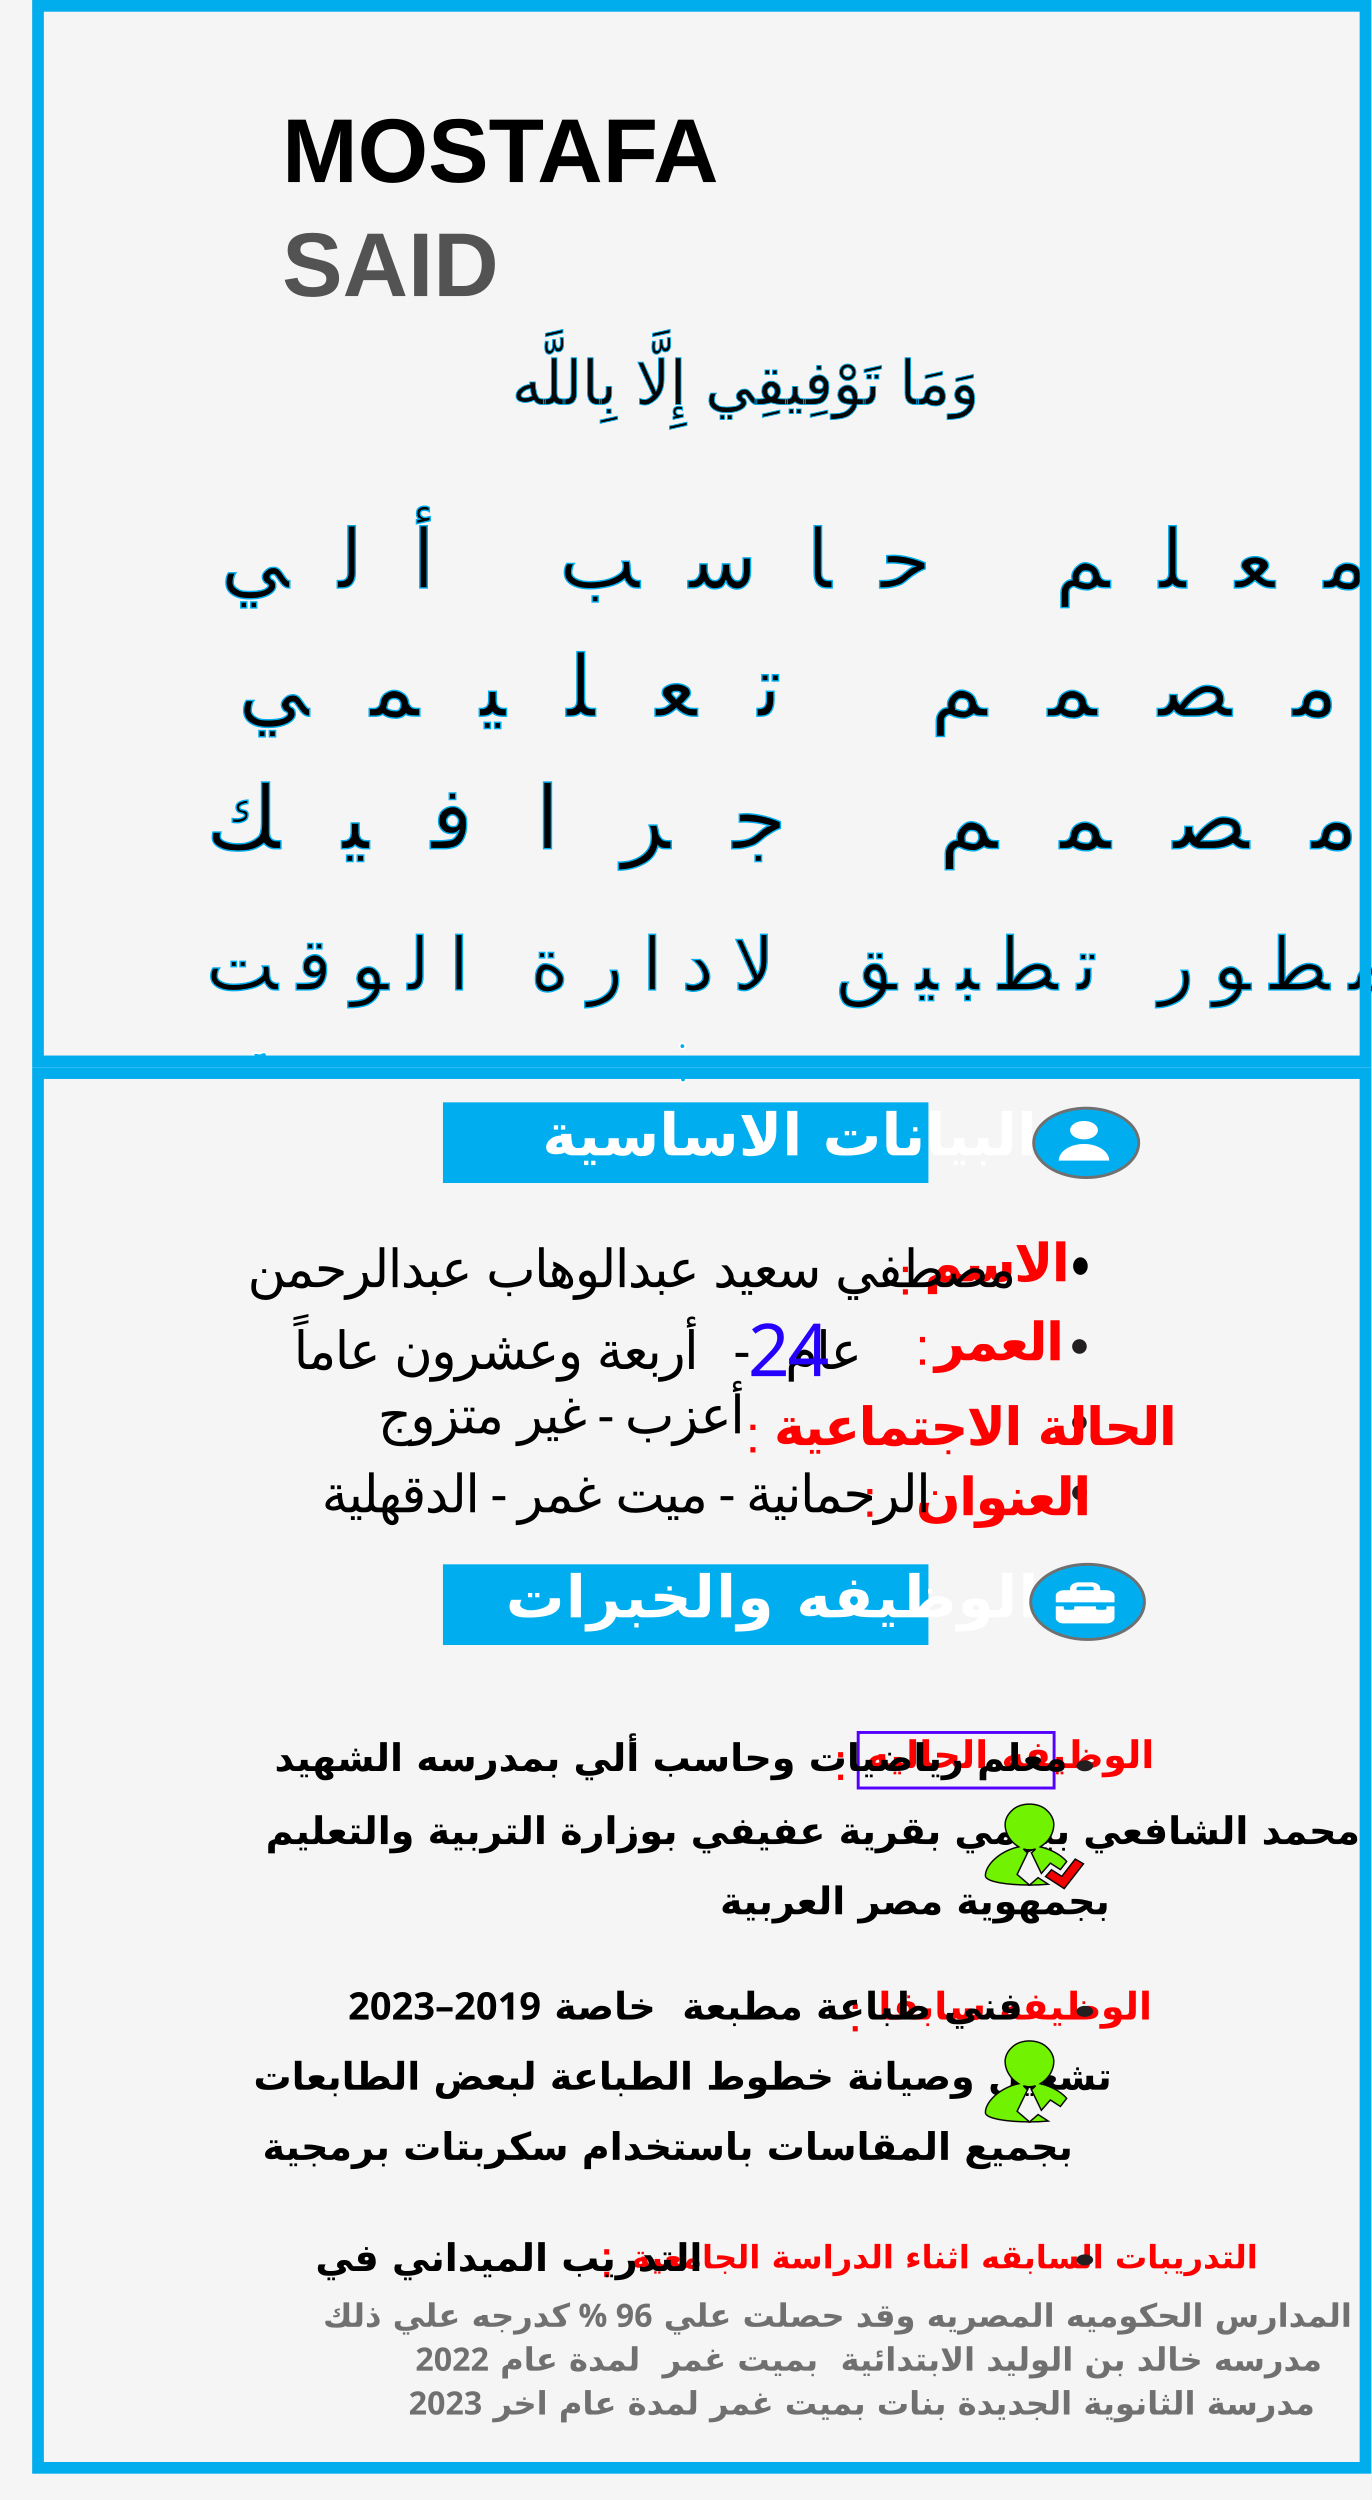
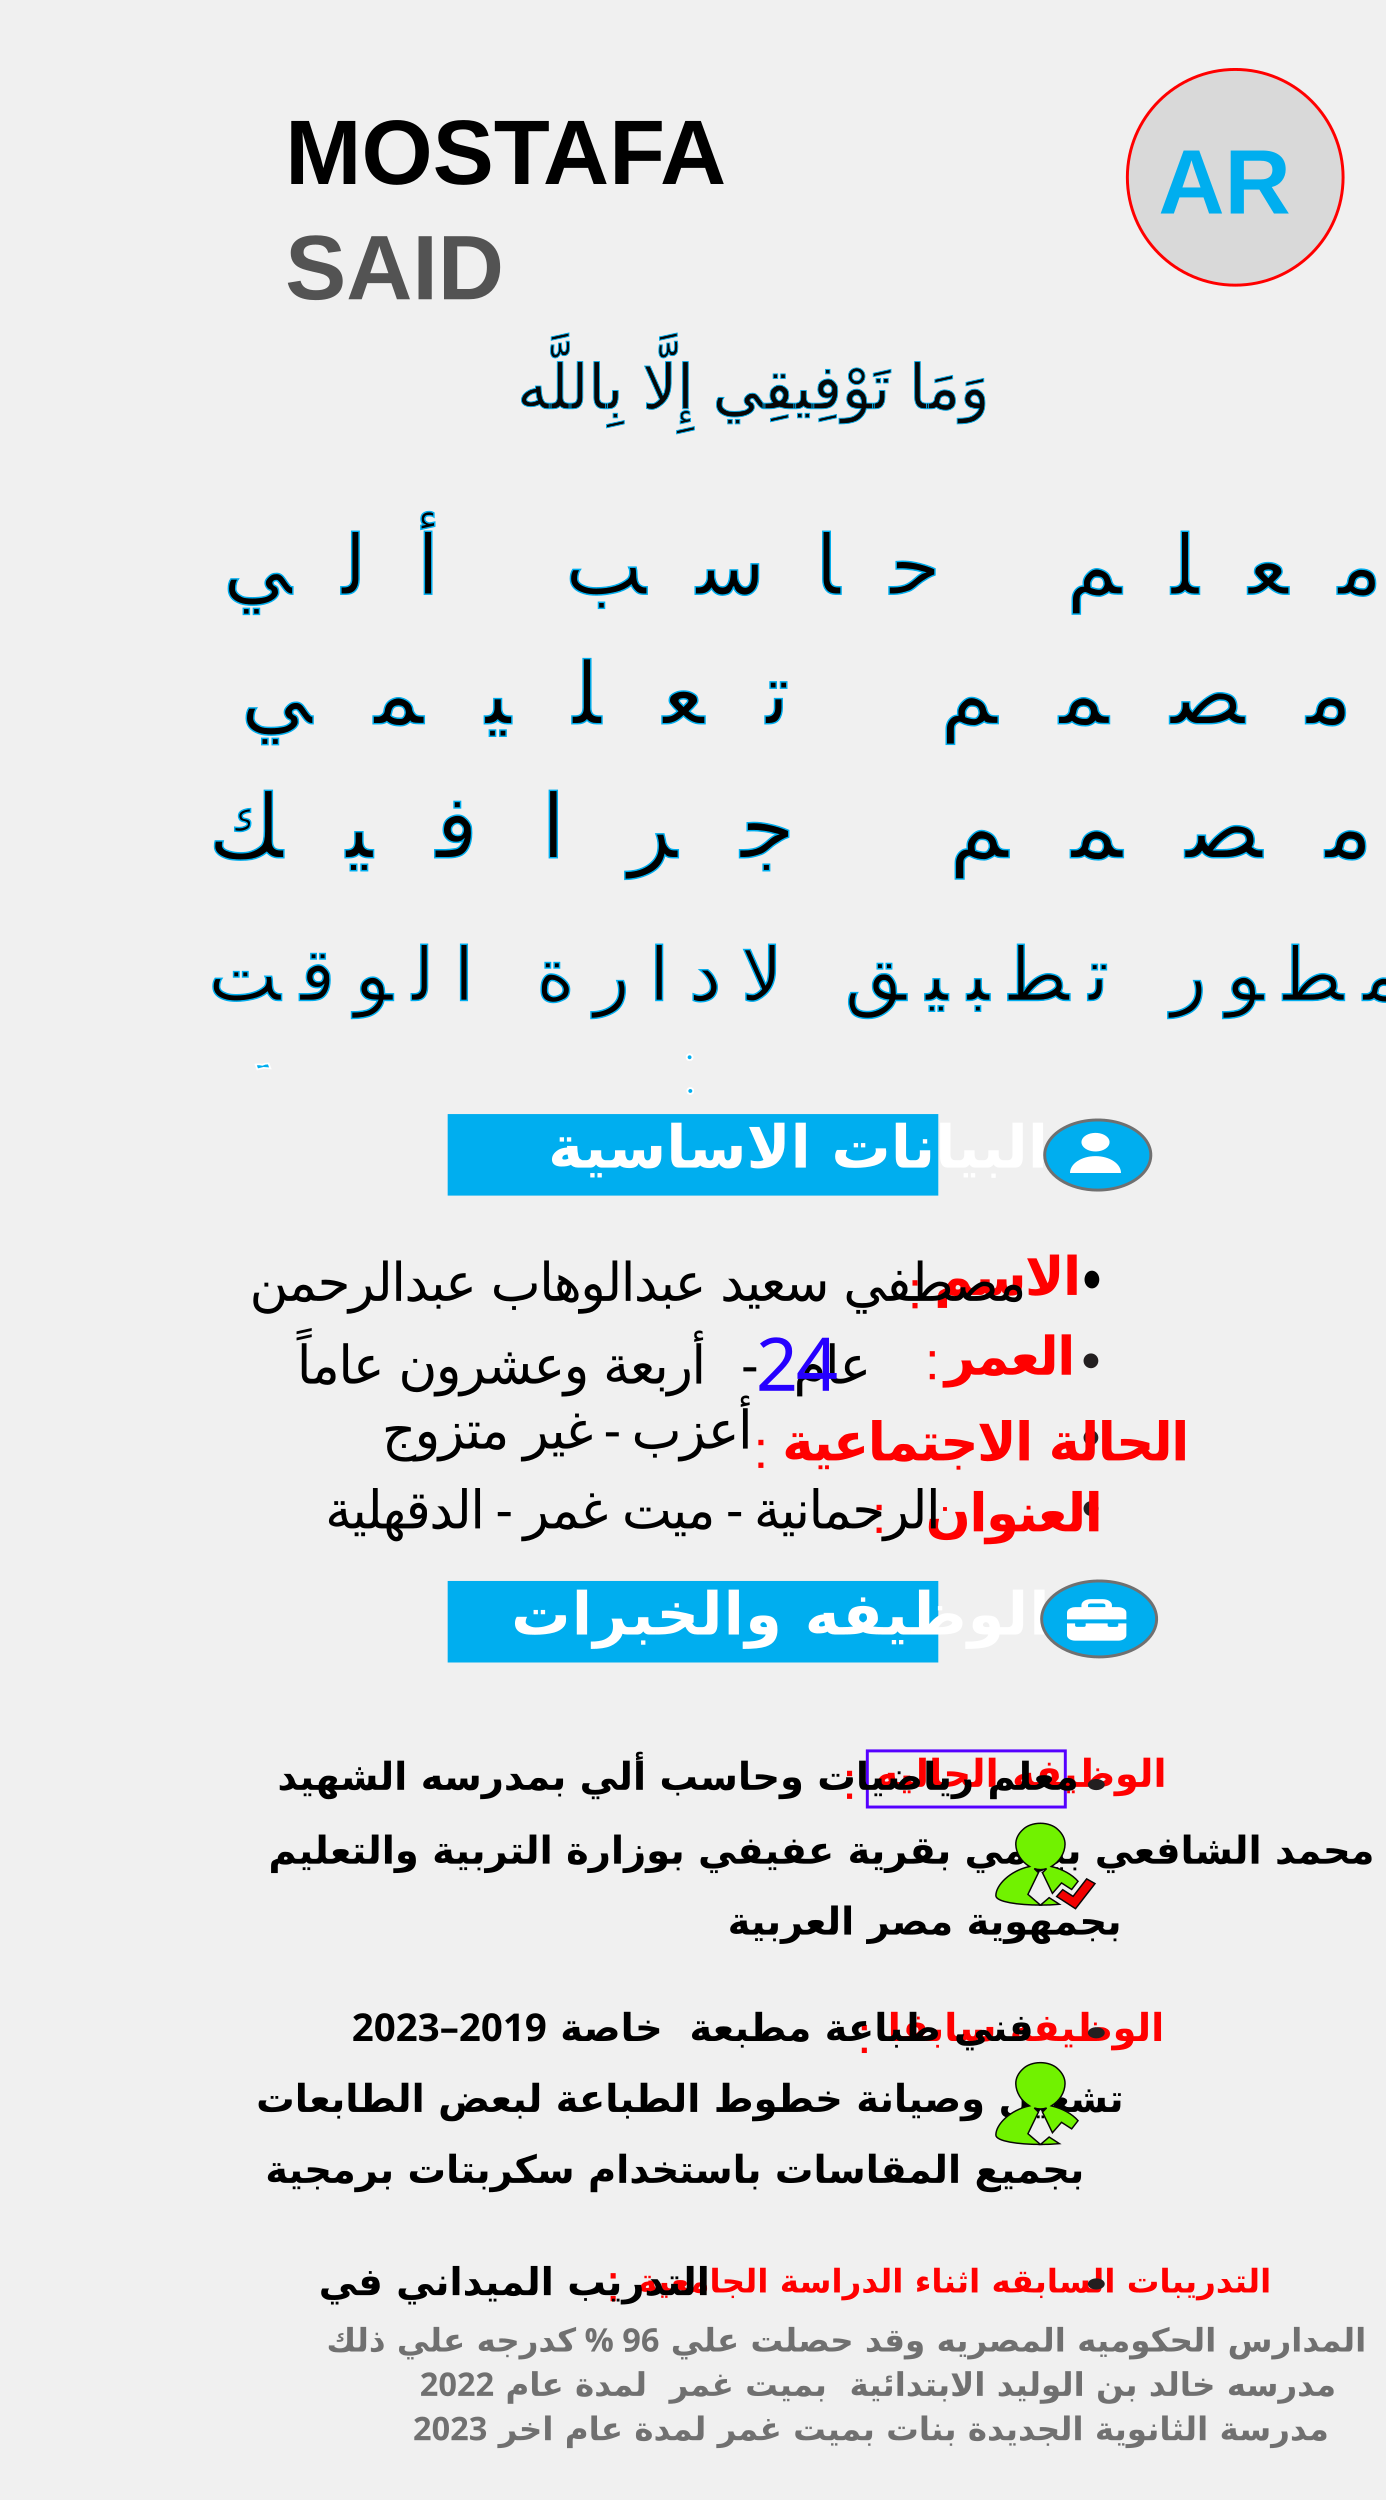
- <svg xmlns="http://www.w3.org/2000/svg" width="469" height="855" viewBox="0 0 469 855" fill="none">
-   <rect width="469" height="855" fill="#F5F5F5" />
+ <svg xmlns="http://www.w3.org/2000/svg" width="469" height="846" viewBox="0 0 469 846" fill="none">
  <path d="M317.521 377H151.492V404.59H317.521V377Z" fill="#00AEEF" />
  <text fill="#070707" stroke="#00AEEF" stroke-width="0.3" xml:space="preserve" style="white-space: pre" font-family="Harmattan" font-size="21" font-weight="500" letter-spacing="-0.01em">
    <tspan x="175" y="138.322">وَمَا تَوْفِيقِي إِلَّا بِاللَّه</tspan>
  </text>
  <text fill="black" xml:space="preserve" style="white-space: pre" font-family="Arial" font-size="31" font-weight="900" letter-spacing="0em">
    <tspan x="96.492" y="62.261">MOSTAFA</tspan>
  </text>
  <text fill="#535353" xml:space="preserve" style="white-space: pre" font-family="Arial" font-size="31" font-weight="900" letter-spacing="0em">
    <tspan x="96.492" y="101.261">SAID</tspan>
  </text>
  <text fill="black" stroke="#00AEEF" stroke-width="0.5" xml:space="preserve" style="white-space: pre" font-family="Andalus" font-size="30" letter-spacing="0.71em">
    <tspan x="70.492" y="290.254">مصمم جرافيك</tspan>
  </text>
  <text fill="black" stroke="#00AEEF" stroke-width="0.5" xml:space="preserve" style="white-space: pre" font-family="Andalus" font-size="25" letter-spacing="0.26em">
    <tspan x="70.492" y="338.545">مطور تطبيق لادارة الوقت</tspan>
  </text>
  <text fill="black" stroke="#00AEEF" stroke-width="0.5" xml:space="preserve" style="white-space: pre" font-family="Andalus" font-size="29" letter-spacing="0.72em">
    <tspan x="81.492" y="244.912">مصمم تعليمي</tspan>
  </text>
  <text fill="black" stroke="#00AEEF" stroke-width="0.5" xml:space="preserve" style="white-space: pre" font-family="Andalus" font-size="28" letter-spacing="0.6em">
    <tspan x="75.492" y="201.07">معلم حاسب ألي</tspan>
  </text>
  <text fill="white" xml:space="preserve" style="white-space: pre" font-family="Harmattan" font-size="20" font-weight="bold" letter-spacing="0em">
    <tspan x="185.492" y="395.116">البيانات الاساسية</tspan>
  </text>
-   <path d="M371.483 402.726C375.034 402.726 378.506 402.03 381.459 400.727C384.412 399.423 386.714 397.57 388.073 395.403C389.432 393.235 389.787 390.85 389.095 388.549C388.402 386.247 386.691 384.134 384.18 382.475C381.669 380.816 378.469 379.686 374.986 379.228C371.503 378.77 367.892 379.005 364.611 379.903C361.33 380.801 358.525 382.321 356.552 384.272C354.579 386.223 353.526 388.517 353.526 390.863C353.526 394.009 355.418 397.027 358.785 399.251C362.153 401.476 366.72 402.726 371.483 402.726Z" fill="#00AEEF" stroke="#707070" />
+   <path d="M371.482 402.726C375.034 402.726 378.506 402.03 381.459 400.727C384.412 399.423 386.713 397.57 388.072 395.403C389.431 393.235 389.787 390.85 389.094 388.549C388.401 386.247 386.691 384.134 384.18 382.475C381.668 380.816 378.469 379.686 374.985 379.228C371.502 378.77 367.892 379.005 364.61 379.903C361.329 380.801 358.525 382.321 356.552 384.272C354.579 386.223 353.525 388.517 353.525 390.863C353.525 394.009 355.417 397.027 358.785 399.251C362.152 401.476 366.72 402.726 371.482 402.726Z" fill="#00AEEF" stroke="#707070" />
  <path d="M362.09 396.933C362.09 395.422 362.999 393.972 364.617 392.903C366.235 391.834 368.43 391.233 370.718 391.233C373.006 391.233 375.201 391.834 376.819 392.903C378.437 393.972 379.346 395.422 379.346 396.933H362.09ZM365.959 386.514C365.958 385.786 366.34 385.081 367.039 384.518C367.738 383.955 368.71 383.57 369.791 383.428C370.871 383.286 371.993 383.395 372.965 383.738C373.937 384.082 374.699 384.637 375.12 385.309C375.542 385.982 375.598 386.73 375.278 387.426C374.958 388.123 374.282 388.725 373.366 389.129C372.45 389.533 371.35 389.715 370.253 389.644C369.157 389.573 368.132 389.252 367.353 388.737C366.461 388.148 365.959 387.348 365.959 386.514Z" fill="white" />
-   <path d="M369.169 513C369.664 513 370.147 512.853 370.558 512.579C370.969 512.304 371.29 511.914 371.479 511.457C371.668 511 371.718 510.497 371.621 510.012C371.525 509.527 371.287 509.082 370.937 508.732C370.588 508.383 370.142 508.145 369.657 508.048C369.172 507.952 368.67 508.001 368.213 508.19C367.756 508.38 367.365 508.7 367.091 509.111C366.816 509.522 366.669 510.006 366.669 510.5C366.669 511.163 366.933 511.799 367.402 512.268C367.871 512.737 368.506 513 369.169 513Z" fill="#231F20" />
+   <path d="M369.17 513C369.664 513 370.148 512.853 370.559 512.579C370.97 512.304 371.29 511.914 371.48 511.457C371.669 511 371.718 510.497 371.622 510.012C371.525 509.527 371.287 509.082 370.938 508.732C370.588 508.383 370.143 508.145 369.658 508.048C369.173 507.952 368.67 508.001 368.213 508.19C367.756 508.38 367.366 508.7 367.091 509.111C366.817 509.522 366.67 510.006 366.67 510.5C366.67 511.163 366.933 511.799 367.402 512.268C367.871 512.737 368.507 513 369.17 513Z" fill="#231F20" />
  <path d="M317.521 535H151.492V562.59H317.521V535Z" fill="#00AEEF" />
  <text fill="white" xml:space="preserve" style="white-space: pre" font-family="Harmattan" font-size="20" font-weight="bold" letter-spacing="0.02em">
    <tspan x="173" y="553.116">الوظيفه والخبرات</tspan>
  </text>
  <path d="M371.946 560.704C375.794 560.704 379.555 559.95 382.754 558.538C385.953 557.126 388.447 555.119 389.919 552.77C391.392 550.422 391.777 547.838 391.026 545.345C390.276 542.852 388.423 540.562 385.702 538.764C382.981 536.967 379.515 535.743 375.741 535.247C371.968 534.751 368.056 535.006 364.501 535.978C360.947 536.951 357.908 538.598 355.771 540.712C353.633 542.825 352.492 545.31 352.492 547.852C352.492 551.261 354.542 554.53 358.19 556.94C361.838 559.35 366.787 560.704 371.946 560.704Z" fill="#00AEEF" stroke="#707070" />
  <path d="M363.848 555.203C363.113 555.203 362.408 555.01 361.888 554.666C361.368 554.323 361.076 553.857 361.076 553.371V549.355H363.814V550.112C363.814 550.168 363.83 550.224 363.861 550.276C363.894 550.328 363.941 550.375 364.001 550.415C364.061 550.455 364.132 550.486 364.211 550.508C364.289 550.53 364.373 550.541 364.458 550.541H366.752C366.923 550.54 367.086 550.495 367.207 550.415C367.266 550.376 367.314 550.329 367.346 550.278C367.379 550.226 367.396 550.171 367.396 550.115V549.358H374.828V550.115C374.828 550.229 374.897 550.338 375.019 550.418C375.14 550.499 375.305 550.544 375.477 550.544H377.777C377.948 550.543 378.112 550.498 378.232 550.417C378.353 550.337 378.42 550.228 378.42 550.115V549.358H381.158V553.375C381.158 553.615 381.086 553.853 380.948 554.075C380.665 554.524 380.125 554.88 379.446 555.067C379.11 555.159 378.75 555.206 378.387 555.206L363.848 555.203ZM361.076 547.998V545.691C361.077 545.451 361.148 545.213 361.285 544.991C361.494 544.656 361.849 544.369 362.306 544.167C362.762 543.965 363.299 543.857 363.848 543.857H365.956V543.175C365.957 542.64 366.28 542.126 366.854 541.748C367.427 541.37 368.205 541.157 369.015 541.157H373.222C374.032 541.157 374.809 541.37 375.382 541.749C375.955 542.127 376.277 542.64 376.278 543.175V543.857H378.388C378.752 543.858 379.112 543.905 379.448 543.997C379.785 544.09 380.091 544.225 380.349 544.395C380.606 544.566 380.81 544.768 380.949 544.991C381.088 545.213 381.16 545.451 381.16 545.691V547.998H361.076ZM368.18 543.173V543.855H374.059V543.173C374.058 543.027 373.969 542.887 373.812 542.783C373.656 542.68 373.443 542.622 373.222 542.621H369.015C368.794 542.622 368.582 542.68 368.425 542.783C368.268 542.887 368.18 543.027 368.18 543.173Z" fill="white" />
-   <path d="M369.169 489C369.664 489 370.147 488.853 370.558 488.579C370.969 488.304 371.29 487.914 371.479 487.457C371.668 487 371.718 486.497 371.621 486.012C371.525 485.527 371.287 485.082 370.937 484.732C370.588 484.383 370.142 484.145 369.657 484.048C369.172 483.952 368.67 484.001 368.213 484.19C367.756 484.38 367.365 484.7 367.091 485.111C366.816 485.522 366.669 486.006 366.669 486.5C366.669 487.163 366.933 487.799 367.402 488.268C367.871 488.737 368.506 489 369.169 489Z" fill="#231F20" />
+   <path d="M369.17 489C369.664 489 370.148 488.853 370.559 488.579C370.97 488.304 371.29 487.914 371.48 487.457C371.669 487 371.718 486.497 371.622 486.012C371.525 485.527 371.287 485.082 370.938 484.732C370.588 484.383 370.143 484.145 369.658 484.048C369.173 483.952 368.67 484.001 368.213 484.19C367.756 484.38 367.366 484.7 367.091 485.111C366.817 485.522 366.67 486.006 366.67 486.5C366.67 487.163 366.933 487.799 367.402 488.268C367.871 488.737 368.507 489 369.17 489Z" fill="#231F20" />
  <text fill="#FF0000" xml:space="preserve" style="white-space: pre" font-family="Harmattan" font-size="18" font-weight="bold" letter-spacing="-0.03em">
    <tspan x="264.693" y="494.205">الحالة الاجتماعية </tspan>
  </text>
  <text fill="black" xml:space="preserve" style="white-space: pre" font-family="Harmattan" font-size="18" letter-spacing="-0.03em">
    <tspan x="129.214" y="490.205">أعزب - غير متزوج</tspan>
  </text>
  <text fill="#FF0000" xml:space="preserve" style="white-space: pre" font-family="Arial" font-size="18" letter-spacing="-0.03em">
    <tspan x="254.99" y="496.74">:</tspan>
  </text>
  <text fill="#FF0000" xml:space="preserve" style="white-space: pre" font-family="Arial" font-size="18" letter-spacing="-0.03em">
    <tspan x="294.99" y="518.74">:</tspan>
  </text>
  <text fill="#FF0000" xml:space="preserve" style="white-space: pre" font-family="Harmattan" font-size="18" font-weight="bold" letter-spacing="-0.03em">
    <tspan x="313.193" y="518.205">العنوان
</tspan>
  </text>
  <text fill="black" xml:space="preserve" style="white-space: pre" font-family="Harmattan" font-size="18" letter-spacing="-0.03em">
    <tspan x="110.026" y="517.205">الرحمانية - ميت غمر - الدقهلية</tspan>
  </text>
  <text fill="#FF0000" xml:space="preserve" style="white-space: pre" font-family="Harmattan" font-size="18" font-weight="bold" letter-spacing="-0.03em">
-     <tspan x="316.096" y="438.205">الاسم  </tspan>
+     <tspan x="316.097" y="438.205">الاسم  </tspan>
  </text>
  <text fill="#FF0000" xml:space="preserve" style="white-space: pre" font-family="Arial" font-size="18" letter-spacing="-0.03em">
    <tspan x="307.141" y="442.74">:</tspan>
  </text>
  <text fill="black" xml:space="preserve" style="white-space: pre" font-family="Harmattan" font-size="18" letter-spacing="-0.03em">
-     <tspan x="80.507" y="440.205"> مصطفي سعيد عبدالوهاب عبدالرحمن</tspan>
+     <tspan x="80.292" y="440.205"> مصطفي سعيد عبدالوهاب عبدالرحمن</tspan>
  </text>
  <path d="M369.5 436C369.994 436 370.478 435.824 370.889 435.494C371.3 435.165 371.62 434.696 371.81 434.148C371.999 433.6 372.048 432.997 371.952 432.415C371.856 431.833 371.617 431.298 371.268 430.879C370.918 430.459 370.473 430.173 369.988 430.058C369.503 429.942 369 430.001 368.543 430.228C368.086 430.455 367.696 430.84 367.421 431.333C367.147 431.827 367 432.407 367 433C367 433.796 367.263 434.559 367.732 435.121C368.201 435.684 368.837 436 369.5 436Z" fill="black" />
-   <path d="M369.169 463C369.664 463 370.147 462.853 370.558 462.579C370.969 462.304 371.29 461.914 371.479 461.457C371.668 461 371.718 460.497 371.621 460.012C371.525 459.527 371.287 459.082 370.937 458.732C370.588 458.383 370.142 458.144 369.657 458.048C369.172 457.952 368.67 458.001 368.213 458.19C367.756 458.38 367.365 458.7 367.091 459.111C366.816 459.522 366.669 460.006 366.669 460.5C366.669 461.163 366.933 461.799 367.402 462.268C367.871 462.737 368.506 463 369.169 463Z" fill="#231F20" />
+   <path d="M369.17 463C369.664 463 370.148 462.853 370.559 462.579C370.97 462.304 371.29 461.914 371.48 461.457C371.669 461 371.718 460.497 371.622 460.012C371.525 459.527 371.287 459.082 370.938 458.732C370.588 458.383 370.143 458.144 369.658 458.048C369.173 457.952 368.67 458.001 368.213 458.19C367.756 458.38 367.366 458.7 367.091 459.111C366.817 459.522 366.67 460.006 366.67 460.5C366.67 461.163 366.933 461.799 367.402 462.268C367.871 462.737 368.507 463 369.17 463Z" fill="#231F20" />
  <text fill="black" xml:space="preserve" style="white-space: pre" font-family="Harmattan" font-size="18" letter-spacing="-0.03em">
    <tspan x="96.547" y="468.205"> عام   -   أربعة وعشرون عاماً</tspan>
  </text>
  <text fill="#2600FF" xml:space="preserve" style="white-space: pre" font-family="Harmattan" font-size="25" letter-spacing="-0.03em">
    <tspan x="255.777" y="470.645">24</tspan>
  </text>
  <text fill="#FF0000" xml:space="preserve" style="white-space: pre" font-family="Arial" font-size="18" letter-spacing="-0.03em">
    <tspan x="312.99" y="466.74">:</tspan>
  </text>
  <text fill="#FF0000" xml:space="preserve" style="white-space: pre" font-family="Harmattan" font-size="18" font-weight="bold" letter-spacing="-0.03em">
    <tspan x="319.709" y="465.205">العمر  </tspan>
  </text>
-   <path d="M234.328 357.77C234.328 357.931 234.289 358.089 234.213 358.23C234.137 358.371 234.027 358.491 233.893 358.579C233.759 358.668 233.605 358.721 233.445 358.735C233.285 358.749 233.124 358.723 232.977 358.659C232.817 358.59 232.679 358.479 232.577 358.337C232.475 358.196 232.413 358.029 232.398 357.856C232.383 357.682 232.415 357.507 232.491 357.35C232.567 357.193 232.684 357.06 232.829 356.964C232.975 356.868 233.144 356.813 233.318 356.806C233.493 356.798 233.666 356.837 233.819 356.92C233.973 357.003 234.101 357.125 234.191 357.275C234.28 357.425 234.328 357.596 234.328 357.77Z" fill="#00AEEF" stroke="white" stroke-width="0.6" />
+   <path d="M234.329 357.77C234.329 357.931 234.289 358.089 234.213 358.23C234.137 358.371 234.027 358.491 233.893 358.579C233.759 358.668 233.605 358.721 233.445 358.735C233.286 358.749 233.125 358.723 232.978 358.659C232.817 358.59 232.679 358.479 232.577 358.337C232.475 358.196 232.413 358.029 232.398 357.856C232.383 357.682 232.415 357.507 232.491 357.35C232.567 357.193 232.684 357.06 232.83 356.964C232.976 356.868 233.145 356.813 233.319 356.806C233.493 356.798 233.666 356.837 233.82 356.92C233.973 357.003 234.102 357.125 234.191 357.275C234.281 357.425 234.328 357.596 234.329 357.77Z" fill="#00AEEF" stroke="white" stroke-width="0.6" />
  <path d="M234.242 358.167C234.148 358.377 233.982 358.547 233.774 358.646C233.565 358.745 233.328 358.765 233.106 358.704C232.884 358.643 232.691 358.504 232.562 358.313C232.433 358.122 232.377 357.891 232.404 357.662C232.431 357.433 232.539 357.221 232.709 357.065C232.879 356.909 233.099 356.819 233.329 356.811C233.559 356.803 233.785 356.878 233.965 357.023C234.145 357.167 234.267 357.371 234.309 357.598C234.345 357.79 234.321 357.988 234.242 358.167Z" fill="#00AEEF" stroke="white" stroke-width="0.6" />
  <path d="M91.496 361.534L89.178 361.371L87.119 361.881L86.496 360.242C87.978 360.121 87.452 360.107 88.797 360.335C89.894 359.905 89.411 359.989 90.879 359.881C91.481 361.475 91.355 361.152 91.496 361.534Z" fill="#00AEEF" stroke="white" stroke-width="0.6" />
  <path d="M234.483 369.577C234.387 369.79 234.217 369.961 234.004 370.058C233.791 370.156 233.551 370.172 233.326 370.106C233.102 370.039 232.91 369.894 232.785 369.696C232.66 369.499 232.61 369.263 232.646 369.031C232.682 368.8 232.8 368.59 232.979 368.439C233.158 368.289 233.385 368.208 233.619 368.212C233.852 368.216 234.077 368.305 234.25 368.462C234.424 368.618 234.534 368.833 234.562 369.065C234.583 369.24 234.555 369.417 234.483 369.577Z" fill="#00AEEF" stroke="white" stroke-width="0.6" />
  <path d="M234.483 369.576C234.389 369.788 234.221 369.958 234.012 370.057C233.802 370.155 233.564 370.176 233.341 370.114C233.118 370.052 232.924 369.912 232.795 369.719C232.666 369.526 232.611 369.294 232.639 369.064C232.667 368.834 232.776 368.622 232.947 368.466C233.119 368.31 233.34 368.22 233.572 368.213C233.803 368.207 234.03 368.283 234.209 368.429C234.389 368.575 234.511 368.78 234.552 369.008C234.587 369.2 234.563 369.398 234.483 369.576Z" fill="#00AEEF" stroke="white" stroke-width="0.6" />
-   <g filter="url(#filter0_d_0_1)">
-     <mask id="path-38-inside-1_0_1" fill="white">
+   <g filter="url(#filter0_d_201_14)">
+     <mask id="path-38-inside-1_201_14" fill="white">
      <path d="M379.492 363L74.492 363L238.533 363H379.492Z" />
    </mask>
    <path d="M379.492 363L74.492 363L238.533 363H379.492Z" fill="#231F20" />
-     <path d="M379.492 363L74.492 363L238.533 363H379.492Z" stroke="black" stroke-width="2" mask="url(#path-38-inside-1_0_1)" />
-   </g>
-   <g filter="url(#filter1_d_0_1)">
-     <mask id="path-39-inside-2_0_1" fill="white">
-       <path d="M360.496 846H104.496V846H360.496V846Z" />
-     </mask>
-     <path d="M360.496 846H104.496V846H360.496V846Z" fill="#231F20" />
-     <path d="M360.496 846H104.496V846H360.496V846Z" stroke="black" stroke-width="0.6" mask="url(#path-39-inside-2_0_1)" />
+     <path d="M379.492 363L74.492 363L238.533 363H379.492Z" stroke="black" stroke-width="2" mask="url(#path-38-inside-1_201_14)" />
  </g>
  <text fill="#FF0000" xml:space="preserve" style="white-space: pre" font-family="Harmattan" font-size="11" font-weight="bold" letter-spacing="0px">
    <tspan x="215.904" y="775.764">التدريبات السابقه اثناء الدراسة الجامعية</tspan>
  </text>
  <text fill="black" xml:space="preserve" style="white-space: pre" font-family="Harmattan" font-size="11" font-weight="bold" letter-spacing="0px">
    <tspan x="357.841" y="775.764"> </tspan>
  </text>
  <text fill="#FF0000" xml:space="preserve" style="white-space: pre" font-family="Arial" font-size="18" letter-spacing="-0.03em">
    <tspan x="204.99" y="778.74">:</tspan>
  </text>
  <text fill="black" xml:space="preserve" style="white-space: pre" font-family="Harmattan" font-size="13" font-weight="bold" letter-spacing="0px">
    <tspan x="200" y="792.676">
</tspan>
  </text>
  <text fill="black" xml:space="preserve" style="white-space: pre" font-family="Harmattan" font-size="13" font-weight="bold" letter-spacing="0px">
    <tspan x="107.87" y="776.676">التدريب الميداني في 
</tspan>
  </text>
  <text fill="#707070" xml:space="preserve" style="white-space: pre" font-family="Harmattan" font-size="11" font-weight="bold" letter-spacing="0px">
    <tspan x="107.597" y="795.764"> المدارس الحكوميه المصريه وقد حصلت علي 96 % كدرجه علي ذلك
</tspan>
    <tspan x="142.058" y="810.764">مدرسه خالد بن الوليد الابتدائية  بميت غمر  لمدة عام 2022
</tspan>
    <tspan x="139.759" y="825.764">مدرسة الثانوية الجديدة بنات بميت غمر لمدة عام اخر 2023</tspan>
  </text>
  <text fill="black" xml:space="preserve" style="white-space: pre" font-family="Harmattan" font-size="11" font-weight="bold" letter-spacing="0px">
    <tspan x="350.327" y="825.764">
</tspan>
  </text>
-   <path d="M370.989 774.776C371.554 774.776 372.107 774.665 372.577 774.458C373.047 774.25 373.413 773.955 373.629 773.611C373.846 773.266 373.902 772.886 373.792 772.52C373.682 772.153 373.41 771.817 373.01 771.553C372.61 771.289 372.101 771.109 371.547 771.036C370.992 770.963 370.418 771.001 369.896 771.144C369.373 771.287 368.927 771.529 368.613 771.839C368.299 772.15 368.131 772.515 368.131 772.888C368.131 773.389 368.432 773.869 368.968 774.223C369.504 774.577 370.231 774.776 370.989 774.776Z" fill="#231F20" />
+   <path d="M370.989 774.776C371.554 774.776 372.106 774.665 372.576 774.458C373.046 774.25 373.413 773.955 373.629 773.611C373.845 773.266 373.902 772.886 373.792 772.52C373.681 772.153 373.409 771.817 373.01 771.553C372.61 771.289 372.101 771.109 371.546 771.036C370.992 770.963 370.417 771.001 369.895 771.144C369.373 771.287 368.927 771.529 368.612 771.839C368.298 772.15 368.131 772.515 368.131 772.888C368.131 773.389 368.432 773.869 368.968 774.223C369.504 774.577 370.231 774.776 370.989 774.776Z" fill="#231F20" />
  <text fill="#FF0000" xml:space="preserve" style="white-space: pre" font-family="Arial" font-size="18" letter-spacing="-0.03em">
    <tspan x="284.99" y="608.74">:</tspan>
  </text>
  <rect x="293.5" y="592.5" width="67" height="19" stroke="#5500FF" />
  <text fill="#5500FF" xml:space="preserve" style="white-space: pre" font-family="Harmattan" font-size="13" font-weight="bold" letter-spacing="0px">
    <tspan x="358.118" y="604.676"> </tspan>
  </text>
  <text fill="#FF0000" xml:space="preserve" style="white-space: pre" font-family="Harmattan" font-size="13" font-weight="bold" letter-spacing="0px">
    <tspan x="292.928" y="604.676"> الوظيفه الحاليه</tspan>
  </text>
  <text fill="black" xml:space="preserve" style="white-space: pre" font-family="Harmattan" font-size="13" font-weight="bold" letter-spacing="0px">
    <tspan x="93.871" y="605.676">معلم رياضيات وحاسب ألي بمدرسه الشهيد </tspan>
  </text>
  <text fill="black" xml:space="preserve" style="white-space: pre" font-family="Harmattan" font-size="13" font-weight="bold" letter-spacing="0px">
    <tspan x="90.844" y="630.676">محمد الشافعي بيومي بقرية عفيفي بوزارة التربية والتعليم 
</tspan>
    <tspan x="246.247" y="654.676">بجمهوية مصر العربية </tspan>
  </text>
-   <path d="M370.989 605.776C371.554 605.776 372.107 605.665 372.577 605.458C373.047 605.25 373.413 604.955 373.629 604.611C373.846 604.266 373.902 603.886 373.792 603.52C373.682 603.153 373.41 602.817 373.01 602.553C372.61 602.289 372.101 602.109 371.547 602.036C370.992 601.963 370.418 602.001 369.896 602.144C369.373 602.287 368.927 602.529 368.613 602.839C368.299 603.15 368.131 603.515 368.131 603.888C368.131 604.389 368.432 604.869 368.968 605.223C369.504 605.577 370.231 605.776 370.989 605.776Z" fill="#231F20" />
+   <path d="M370.989 605.776C371.554 605.776 372.106 605.665 372.576 605.458C373.046 605.25 373.413 604.955 373.629 604.611C373.845 604.266 373.902 603.886 373.792 603.52C373.681 603.153 373.409 602.817 373.01 602.553C372.61 602.289 372.101 602.109 371.546 602.036C370.992 601.963 370.417 602.001 369.895 602.144C369.373 602.287 368.927 602.529 368.612 602.839C368.298 603.15 368.131 603.515 368.131 603.888C368.131 604.389 368.432 604.869 368.968 605.223C369.504 605.577 370.231 605.776 370.989 605.776Z" fill="#231F20" />
  <path d="M351.415 633.699H351.377L350 632.341C350.644 632.561 351.358 632.675 352.083 632.675C352.808 632.675 353.522 632.561 354.167 632.341L352.785 633.699H352.756L356.139 640.716L359.222 637.192L362.652 639.406L364.809 636.632C362.781 634.321 359.595 632.551 355.802 631.627C357.251 630.706 358.384 629.589 359.121 628.352C359.931 627.015 360.366 625.592 360.403 624.152C360.443 622.336 359.586 620.56 357.963 619.094C357.32 618.451 356.446 617.922 355.418 617.557C354.391 617.191 353.242 617 352.075 617C350.908 617 349.759 617.191 348.731 617.557C347.704 617.922 346.829 618.451 346.187 619.094C344.563 620.56 343.707 622.336 343.746 624.152C343.785 625.592 344.221 627.015 345.033 628.352C345.773 629.589 346.909 630.706 348.363 631.626C341.838 633.044 337 637.893 337 641.489C337 643.617 344.537 644.677 352.079 644.677L347.853 641.054L351.415 633.699Z" fill="#71F200" stroke="#070505" stroke-width="0.5" />
-   <path d="M352.093 644.69C354.239 644.694 356.382 644.602 358.508 644.415L355.027 642.17L352.093 644.69Z" fill="#71F200" stroke="#070505" stroke-width="0.5" />
-   <path d="M367.73 635.809L363.133 641.734L359.611 639.462L357.575 641.78L363.955 645.902L370.549 637.418L367.73 635.809Z" fill="#F20000" stroke="#070505" stroke-width="0.5" />
+   <path d="M352.094 644.69C354.239 644.694 356.382 644.602 358.509 644.415L355.027 642.17L352.094 644.69Z" fill="#71F200" stroke="#070505" stroke-width="0.5" />
+   <path d="M367.73 635.809L363.132 641.734L359.61 639.462L357.574 641.78L363.954 645.902L370.548 637.418L367.73 635.809Z" fill="#F20000" stroke="#070505" stroke-width="0.5" />
  <text fill="#FF0000" xml:space="preserve" style="white-space: pre" font-family="Harmattan" font-size="13" font-weight="bold" letter-spacing="0px">
    <tspan x="300.393" y="690.676">الوظيفه سابقا</tspan>
  </text>
  <text fill="black" xml:space="preserve" style="white-space: pre" font-family="Harmattan" font-size="13" font-weight="bold" letter-spacing="0px">
    <tspan x="358.448" y="690.676"> </tspan>
  </text>
  <text fill="#FF0000" xml:space="preserve" style="white-space: pre" font-family="Arial" font-size="18" letter-spacing="-0.03em">
    <tspan x="289.99" y="694.74">:</tspan>
  </text>
  <text fill="black" xml:space="preserve" style="white-space: pre" font-family="Harmattan" font-size="13" font-weight="bold" letter-spacing="0px">
    <tspan x="119.056" y="690.676">فني طباعة مطبعة  خاصة 2019–2023
</tspan>
    <tspan x="86.683" y="714.676">تشغيل وصيانة خطوط الطباعة لبعض الطابعات </tspan>
    <tspan x="89.78" y="738.676">بجميع المقاسات باستخدام سكربتات برمجية</tspan>
  </text>
-   <path d="M370.989 689.776C371.554 689.776 372.107 689.665 372.577 689.458C373.047 689.25 373.413 688.955 373.629 688.611C373.846 688.266 373.902 687.886 373.792 687.52C373.682 687.153 373.41 686.817 373.01 686.553C372.61 686.289 372.101 686.109 371.547 686.036C370.992 685.963 370.418 686.001 369.896 686.144C369.373 686.287 368.927 686.529 368.613 686.839C368.299 687.15 368.131 687.515 368.131 687.888C368.131 688.389 368.432 688.869 368.968 689.223C369.504 689.577 370.231 689.776 370.989 689.776Z" fill="#231F20" />
+   <path d="M370.989 689.776C371.554 689.776 372.106 689.665 372.576 689.458C373.046 689.25 373.413 688.955 373.629 688.611C373.845 688.266 373.902 687.886 373.792 687.52C373.681 687.153 373.409 686.817 373.01 686.553C372.61 686.289 372.101 686.109 371.546 686.036C370.992 685.963 370.417 686.001 369.895 686.144C369.373 686.287 368.927 686.529 368.612 686.839C368.298 687.15 368.131 687.515 368.131 687.888C368.131 688.389 368.432 688.869 368.968 689.223C369.504 689.577 370.231 689.776 370.989 689.776Z" fill="#231F20" />
  <path d="M351.415 714.699H351.377L350 713.341C350.644 713.561 351.358 713.675 352.083 713.675C352.808 713.675 353.522 713.561 354.167 713.341L352.785 714.699H352.756L356.139 721.716L359.222 718.192L362.652 720.406L364.809 717.632C362.781 715.321 359.595 713.551 355.802 712.627C357.251 711.706 358.384 710.589 359.121 709.352C359.931 708.015 360.366 706.592 360.403 705.152C360.443 703.336 359.586 701.56 357.963 700.094C357.32 699.451 356.446 698.922 355.418 698.557C354.391 698.191 353.242 698 352.075 698C350.908 698 349.759 698.191 348.731 698.557C347.704 698.922 346.829 699.451 346.187 700.094C344.563 701.56 343.707 703.336 343.746 705.152C343.785 706.592 344.221 708.015 345.033 709.352C345.773 710.589 346.909 711.706 348.363 712.626C341.838 714.044 337 718.893 337 722.489C337 724.617 344.537 725.677 352.079 725.677L347.853 722.054L351.415 714.699Z" fill="#71F200" stroke="#070505" stroke-width="0.5" />
-   <path d="M352.093 725.69C354.239 725.694 356.382 725.602 358.508 725.415L355.027 723.17L352.093 725.69Z" fill="#71F200" stroke="#070505" stroke-width="0.5" />
-   <rect x="2" y="-2" width="454" height="361" transform="matrix(1 0 0 -1 11 361)" stroke="#01ADED" stroke-width="4" />
-   <rect x="2" y="-2" width="454" height="477" transform="matrix(1 0 0 -1 11 842)" stroke="#01ADED" stroke-width="4" />
+   <path d="M352.094 725.69C354.239 725.694 356.382 725.602 358.509 725.415L355.027 723.17L352.094 725.69Z" fill="#71F200" stroke="#070505" stroke-width="0.5" />
+   <circle cx="418" cy="60" r="36.5" fill="#D9D9D9" stroke="#FF0000" />
+   <text fill="#00AEEF" xml:space="preserve" style="white-space: pre" font-family="Arial" font-size="31" font-weight="900" letter-spacing="0em">
+     <tspan x="392" y="72.261">AR</tspan>
+   </text>
  <defs>
-     <filter id="filter0_d_0_1" x="70.492" y="362" width="313" height="10" filterUnits="userSpaceOnUse" color-interpolation-filters="sRGB">
+     <filter id="filter0_d_201_14" x="70.492" y="362" width="313" height="10" filterUnits="userSpaceOnUse" color-interpolation-filters="sRGB">
      <feFlood flood-opacity="0" result="BackgroundImageFix" />
      <feColorMatrix in="SourceAlpha" type="matrix" values="0 0 0 0 0 0 0 0 0 0 0 0 0 0 0 0 0 0 127 0" result="hardAlpha" />
      <feOffset dy="4" />
      <feGaussianBlur stdDeviation="2" />
      <feComposite in2="hardAlpha" operator="out" />
      <feColorMatrix type="matrix" values="0 0 0 0 0 0 0 0 0 0 0 0 0 0 0 0 0 0 0.25 0" />
-       <feBlend mode="normal" in2="BackgroundImageFix" result="effect1_dropShadow_0_1" />
-       <feBlend mode="normal" in="SourceGraphic" in2="effect1_dropShadow_0_1" result="shape" />
-     </filter>
-     <filter id="filter1_d_0_1" x="100.496" y="845.7" width="264" height="8.6" filterUnits="userSpaceOnUse" color-interpolation-filters="sRGB">
-       <feFlood flood-opacity="0" result="BackgroundImageFix" />
-       <feColorMatrix in="SourceAlpha" type="matrix" values="0 0 0 0 0 0 0 0 0 0 0 0 0 0 0 0 0 0 127 0" result="hardAlpha" />
-       <feOffset dy="4" />
-       <feGaussianBlur stdDeviation="2" />
-       <feComposite in2="hardAlpha" operator="out" />
-       <feColorMatrix type="matrix" values="0 0 0 0 0 0 0 0 0 0 0 0 0 0 0 0 0 0 0.25 0" />
-       <feBlend mode="normal" in2="BackgroundImageFix" result="effect1_dropShadow_0_1" />
-       <feBlend mode="normal" in="SourceGraphic" in2="effect1_dropShadow_0_1" result="shape" />
+       <feBlend mode="normal" in2="BackgroundImageFix" result="effect1_dropShadow_201_14" />
+       <feBlend mode="normal" in="SourceGraphic" in2="effect1_dropShadow_201_14" result="shape" />
    </filter>
  </defs>
</svg>
